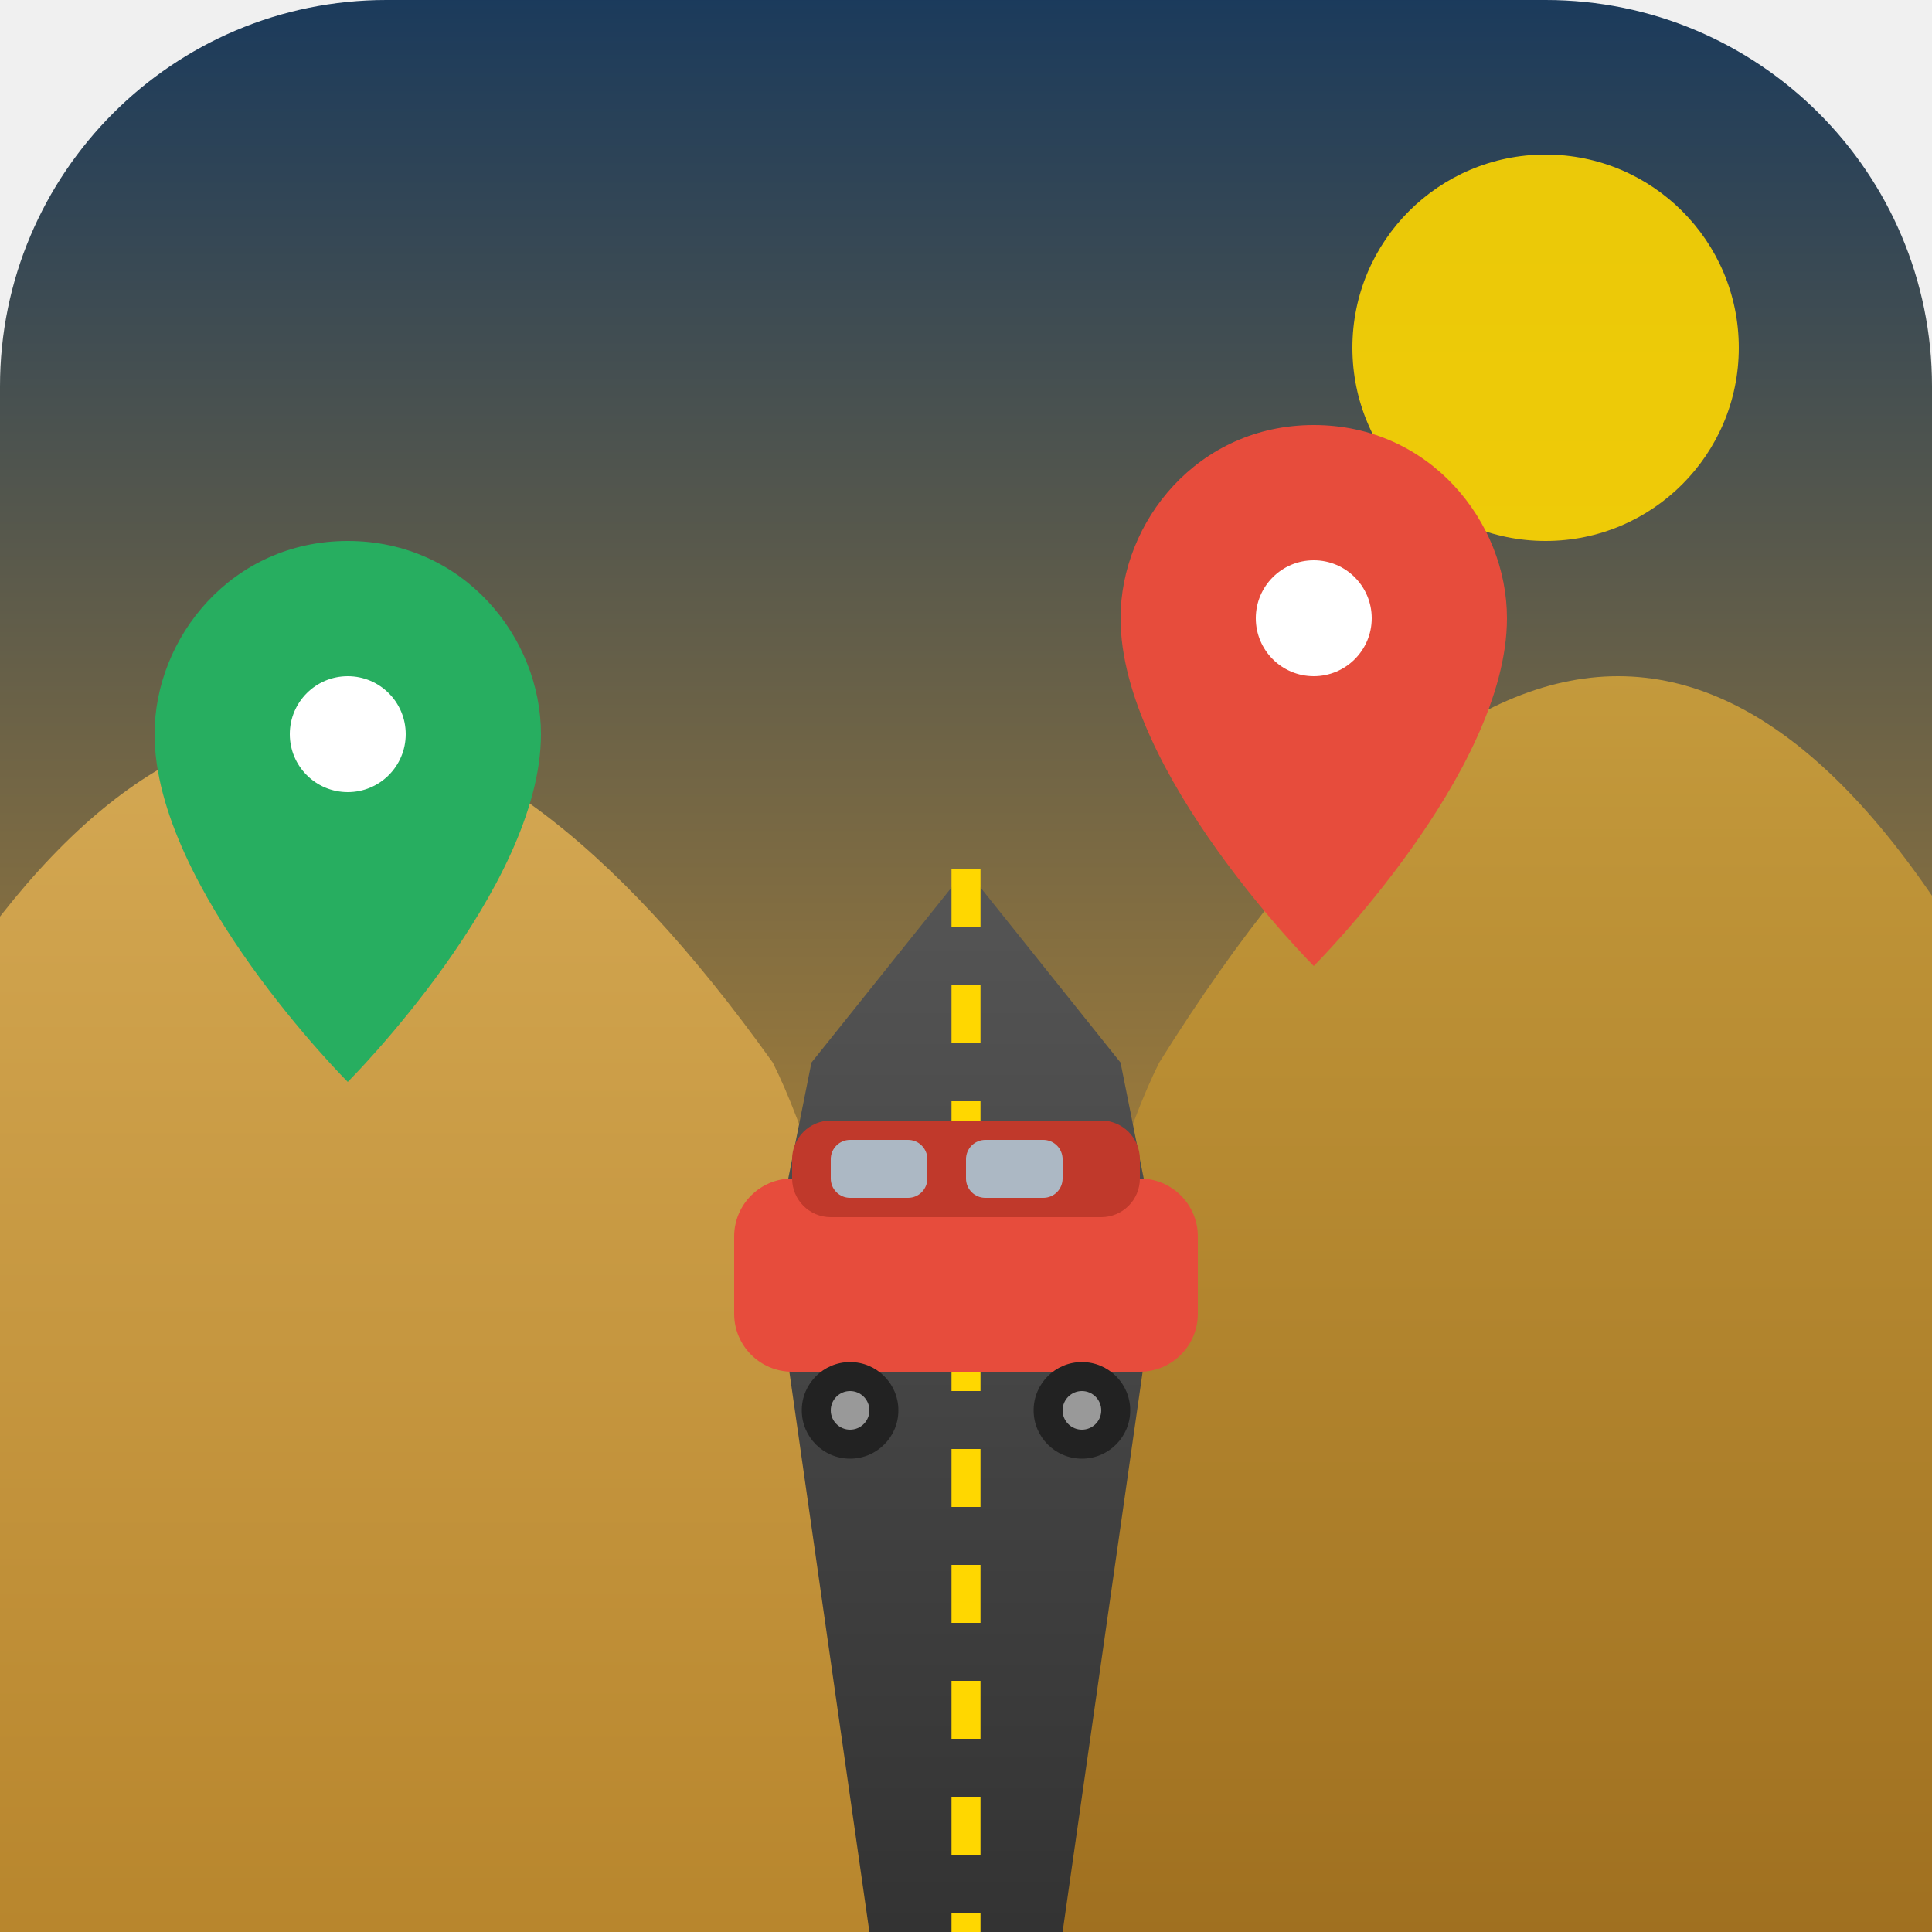
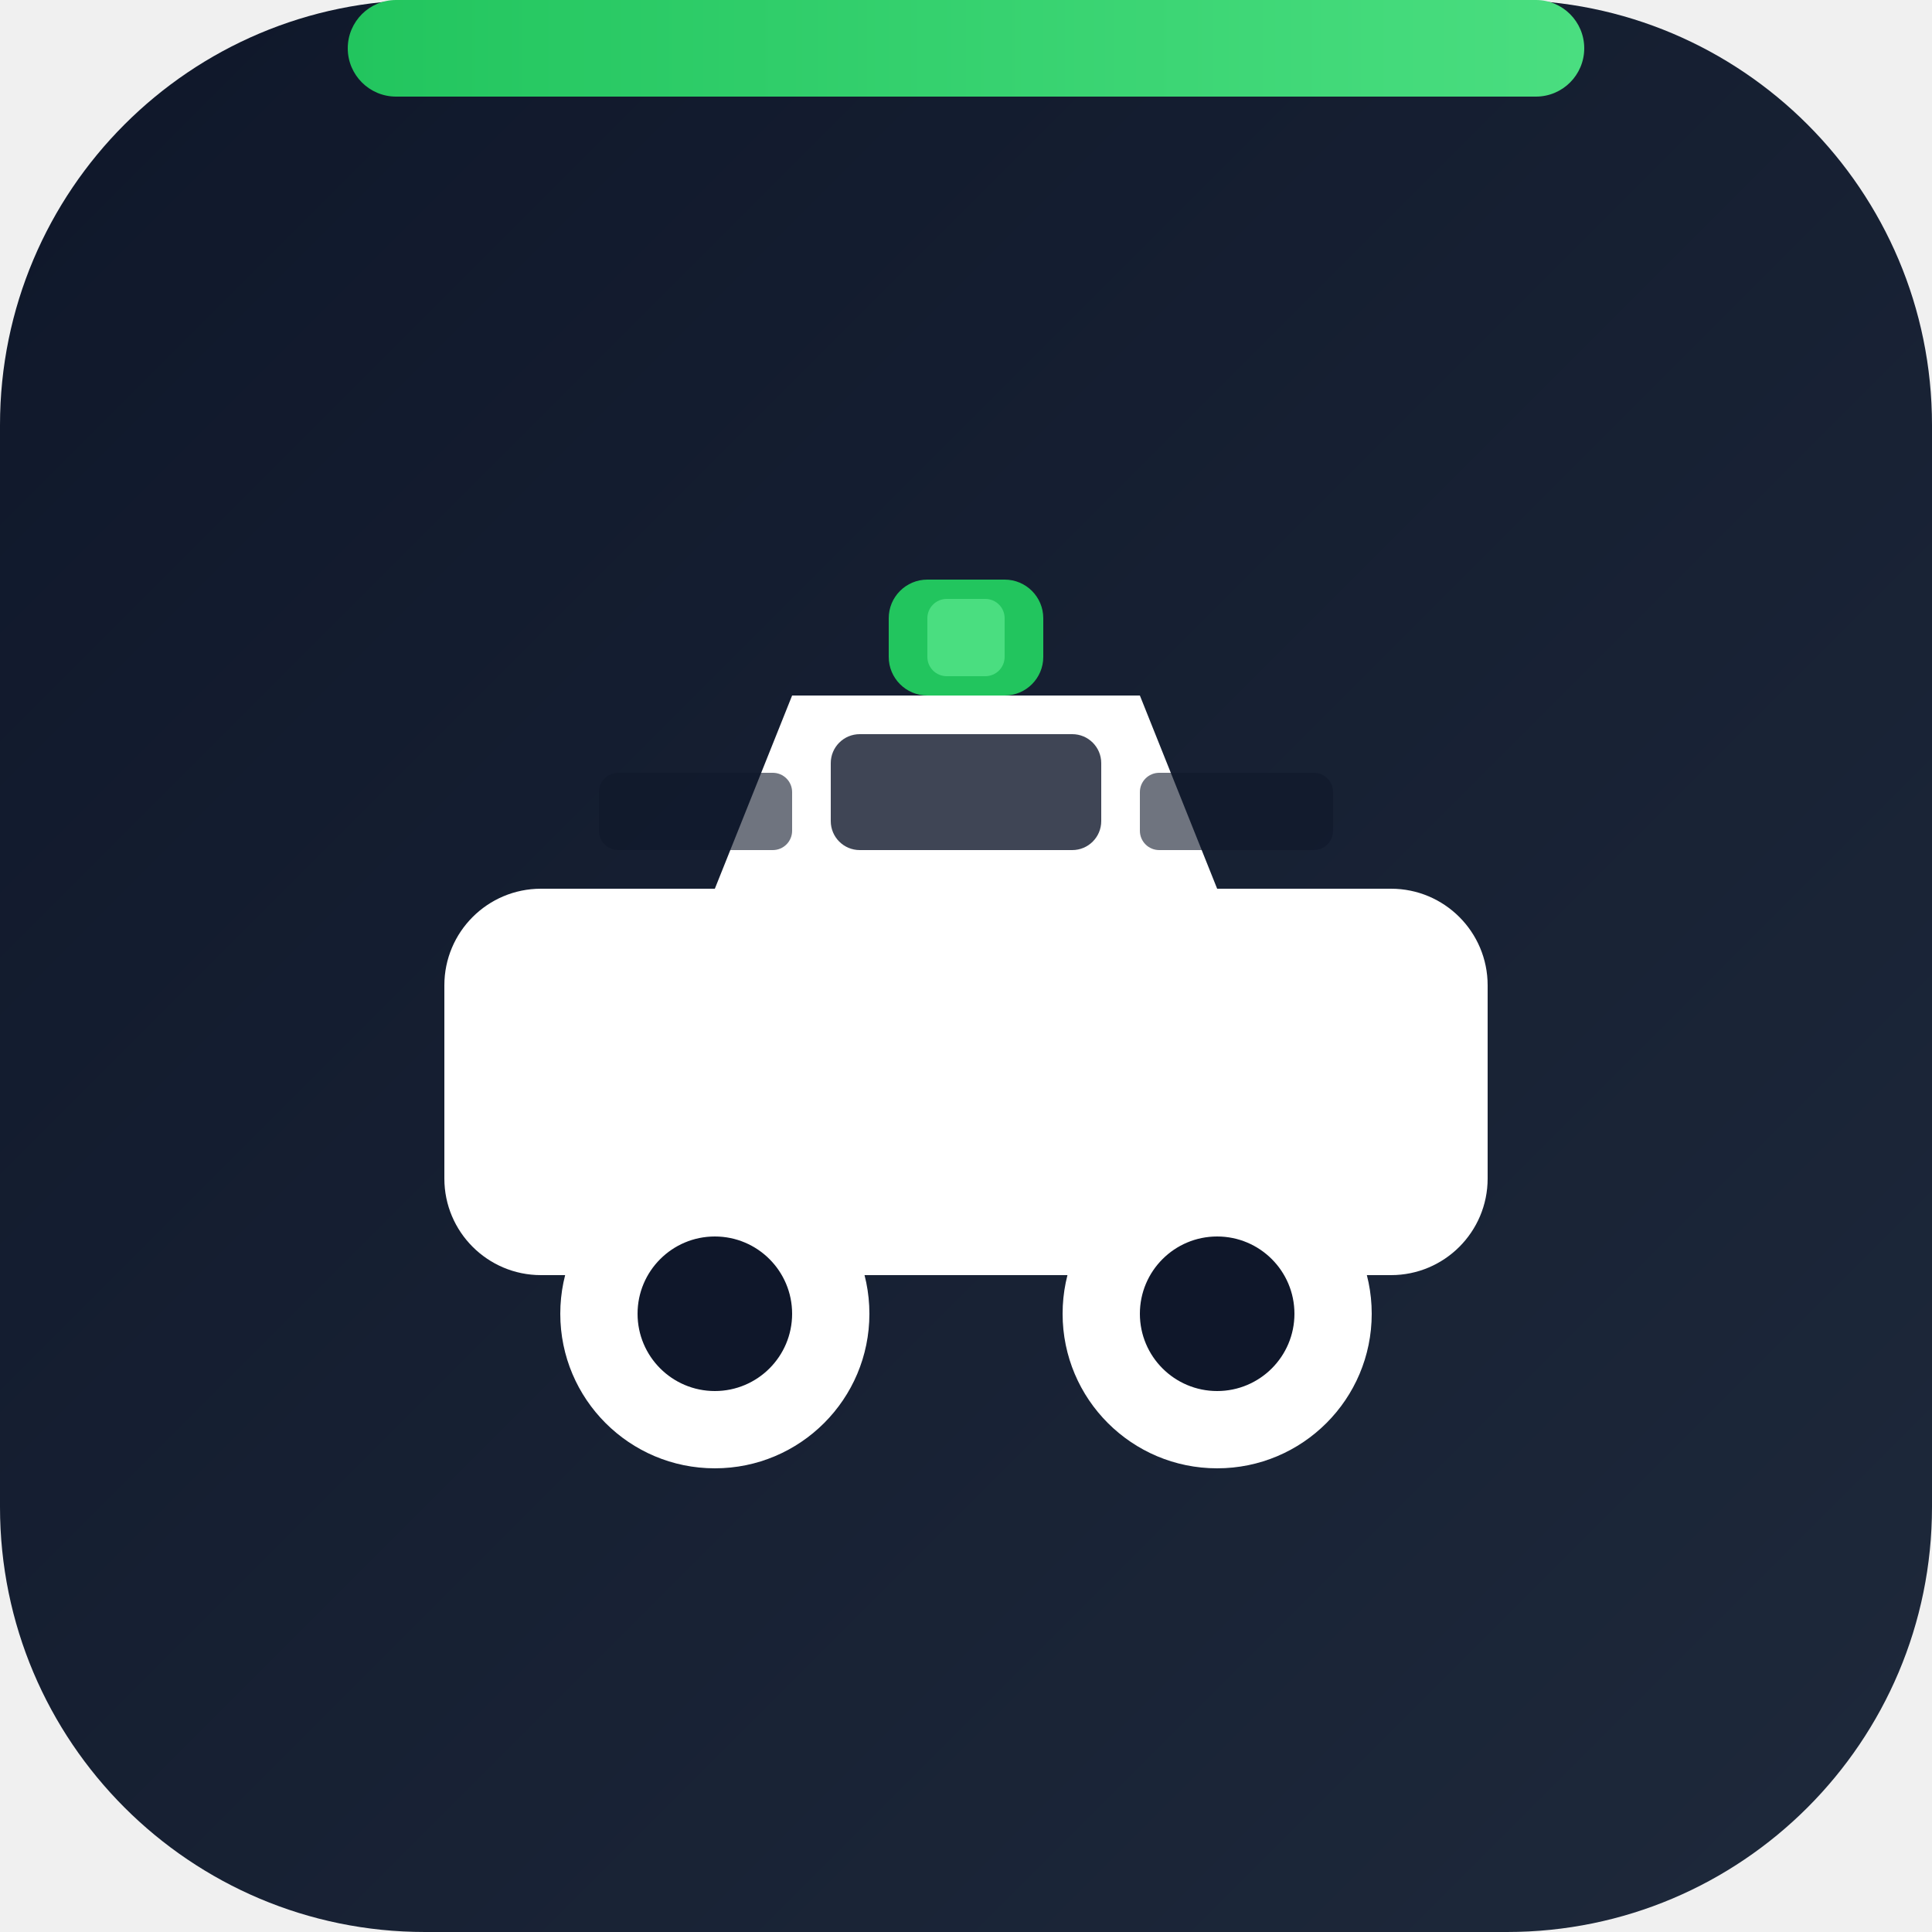
<svg xmlns="http://www.w3.org/2000/svg" viewBox="0 0 100 100">
  <defs>
-     <linearGradient id="sky" x1="0" y1="0" x2="0" y2="1">
-       <stop offset="0%" stop-color="#1a3a5c" />
-       <stop offset="100%" stop-color="#f5a623" />
+     <linearGradient id="bgGrad" x1="0" y1="0" x2="1" y2="1">
+       <stop offset="0%" stop-color="#0f172a" />
+       <stop offset="100%" stop-color="#1e293b" />
    </linearGradient>
-     <linearGradient id="duneLeft" x1="0" y1="0" x2="0" y2="1">
-       <stop offset="0%" stop-color="#d4a853" />
-       <stop offset="100%" stop-color="#b8862d" />
-     </linearGradient>
-     <linearGradient id="duneRight" x1="0" y1="0" x2="0" y2="1">
-       <stop offset="0%" stop-color="#c49a3c" />
-       <stop offset="100%" stop-color="#a07020" />
-     </linearGradient>
-     <linearGradient id="roadGrad" x1="0" y1="0" x2="0" y2="1">
-       <stop offset="0%" stop-color="#555" />
-       <stop offset="100%" stop-color="#333" />
+     <linearGradient id="accentLine" x1="0" y1="0" x2="1" y2="0">
+       <stop offset="0%" stop-color="#22c55e" />
+       <stop offset="100%" stop-color="#4ade80" />
    </linearGradient>
  </defs>
-   <rect width="100" height="100" fill="url(#sky)" rx="20" />
-   <circle cx="80" cy="18" r="10" fill="#ffd700" opacity="0.9" />
-   <path d="M-5 55 Q15 20 40 55 Q45 65 50 100 L-5 100Z" fill="url(#duneLeft)" />
-   <path d="M105 55 Q85 15 60 55 Q55 65 50 100 L105 100Z" fill="url(#duneRight)" />
-   <path d="M45 100 L40 65 L42 55 L50 45 L58 55 L60 65 L55 100Z" fill="url(#roadGrad)" />
-   <path d="M50 45 L50 100" stroke="#ffd700" stroke-width="1.5" stroke-dasharray="3,3" fill="none" />
-   <g transform="translate(38, 58)">
-     <rect x="0" y="3" width="24" height="10" rx="3" fill="#e74c3c" />
-     <rect x="3" y="0" width="18" height="5" rx="2" fill="#c0392b" />
-     <rect x="5" y="1" width="5" height="3" rx="1" fill="#a8d8ea" opacity="0.8" />
-     <rect x="12" y="1" width="5" height="3" rx="1" fill="#a8d8ea" opacity="0.8" />
-     <circle cx="6" cy="15" r="2.5" fill="#222" />
-     <circle cx="6" cy="15" r="1" fill="#999" />
-     <circle cx="18" cy="15" r="2.5" fill="#222" />
-     <circle cx="18" cy="15" r="1" fill="#999" />
-   </g>
-   <g transform="translate(18, 28)">
-     <path d="M0 0C-6 0 -10 5 -10 10C-10 18 0 28 0 28C0 28 10 18 10 10C10 5 6 0 0 0Z" fill="#27ae60" />
-     <circle cx="0" cy="10" r="3" fill="white" />
-   </g>
-   <g transform="translate(68, 22)">
-     <path d="M0 0C-6 0 -10 5 -10 10C-10 18 0 28 0 28C0 28 10 18 10 10C10 5 6 0 0 0Z" fill="#e74c3c" />
-     <circle cx="0" cy="10" r="3" fill="white" />
+   <rect width="100" height="100" rx="22" fill="url(#bgGrad)" />
+   <rect x="18" y="0" width="64" height="5" rx="2.5" fill="url(#accentLine)" />
+   <g transform="translate(23, 32)">
+     <rect x="0" y="14" width="54" height="20" rx="5" fill="white" />
+     <path d="M14 14 L18 4 L36 4 L40 14Z" fill="white" />
+     <rect x="20" y="6" width="14" height="6" rx="1.5" fill="#0f172a" opacity="0.8" />
+     <rect x="8" y="8" width="10" height="4" rx="1" fill="#0f172a" opacity="0.6" />
+     <rect x="36" y="8" width="10" height="4" rx="1" fill="#0f172a" opacity="0.6" />
+     <circle cx="14" cy="36" r="8" fill="white" />
+     <circle cx="14" cy="36" r="4" fill="#0f172a" />
+     <circle cx="40" cy="36" r="8" fill="white" />
+     <circle cx="40" cy="36" r="4" fill="#0f172a" />
+     <rect x="23" y="-2" width="8" height="6" rx="2" fill="#22c55e" />
+     <rect x="25" y="-1" width="4" height="4" rx="1" fill="#4ade80" />
  </g>
</svg>
